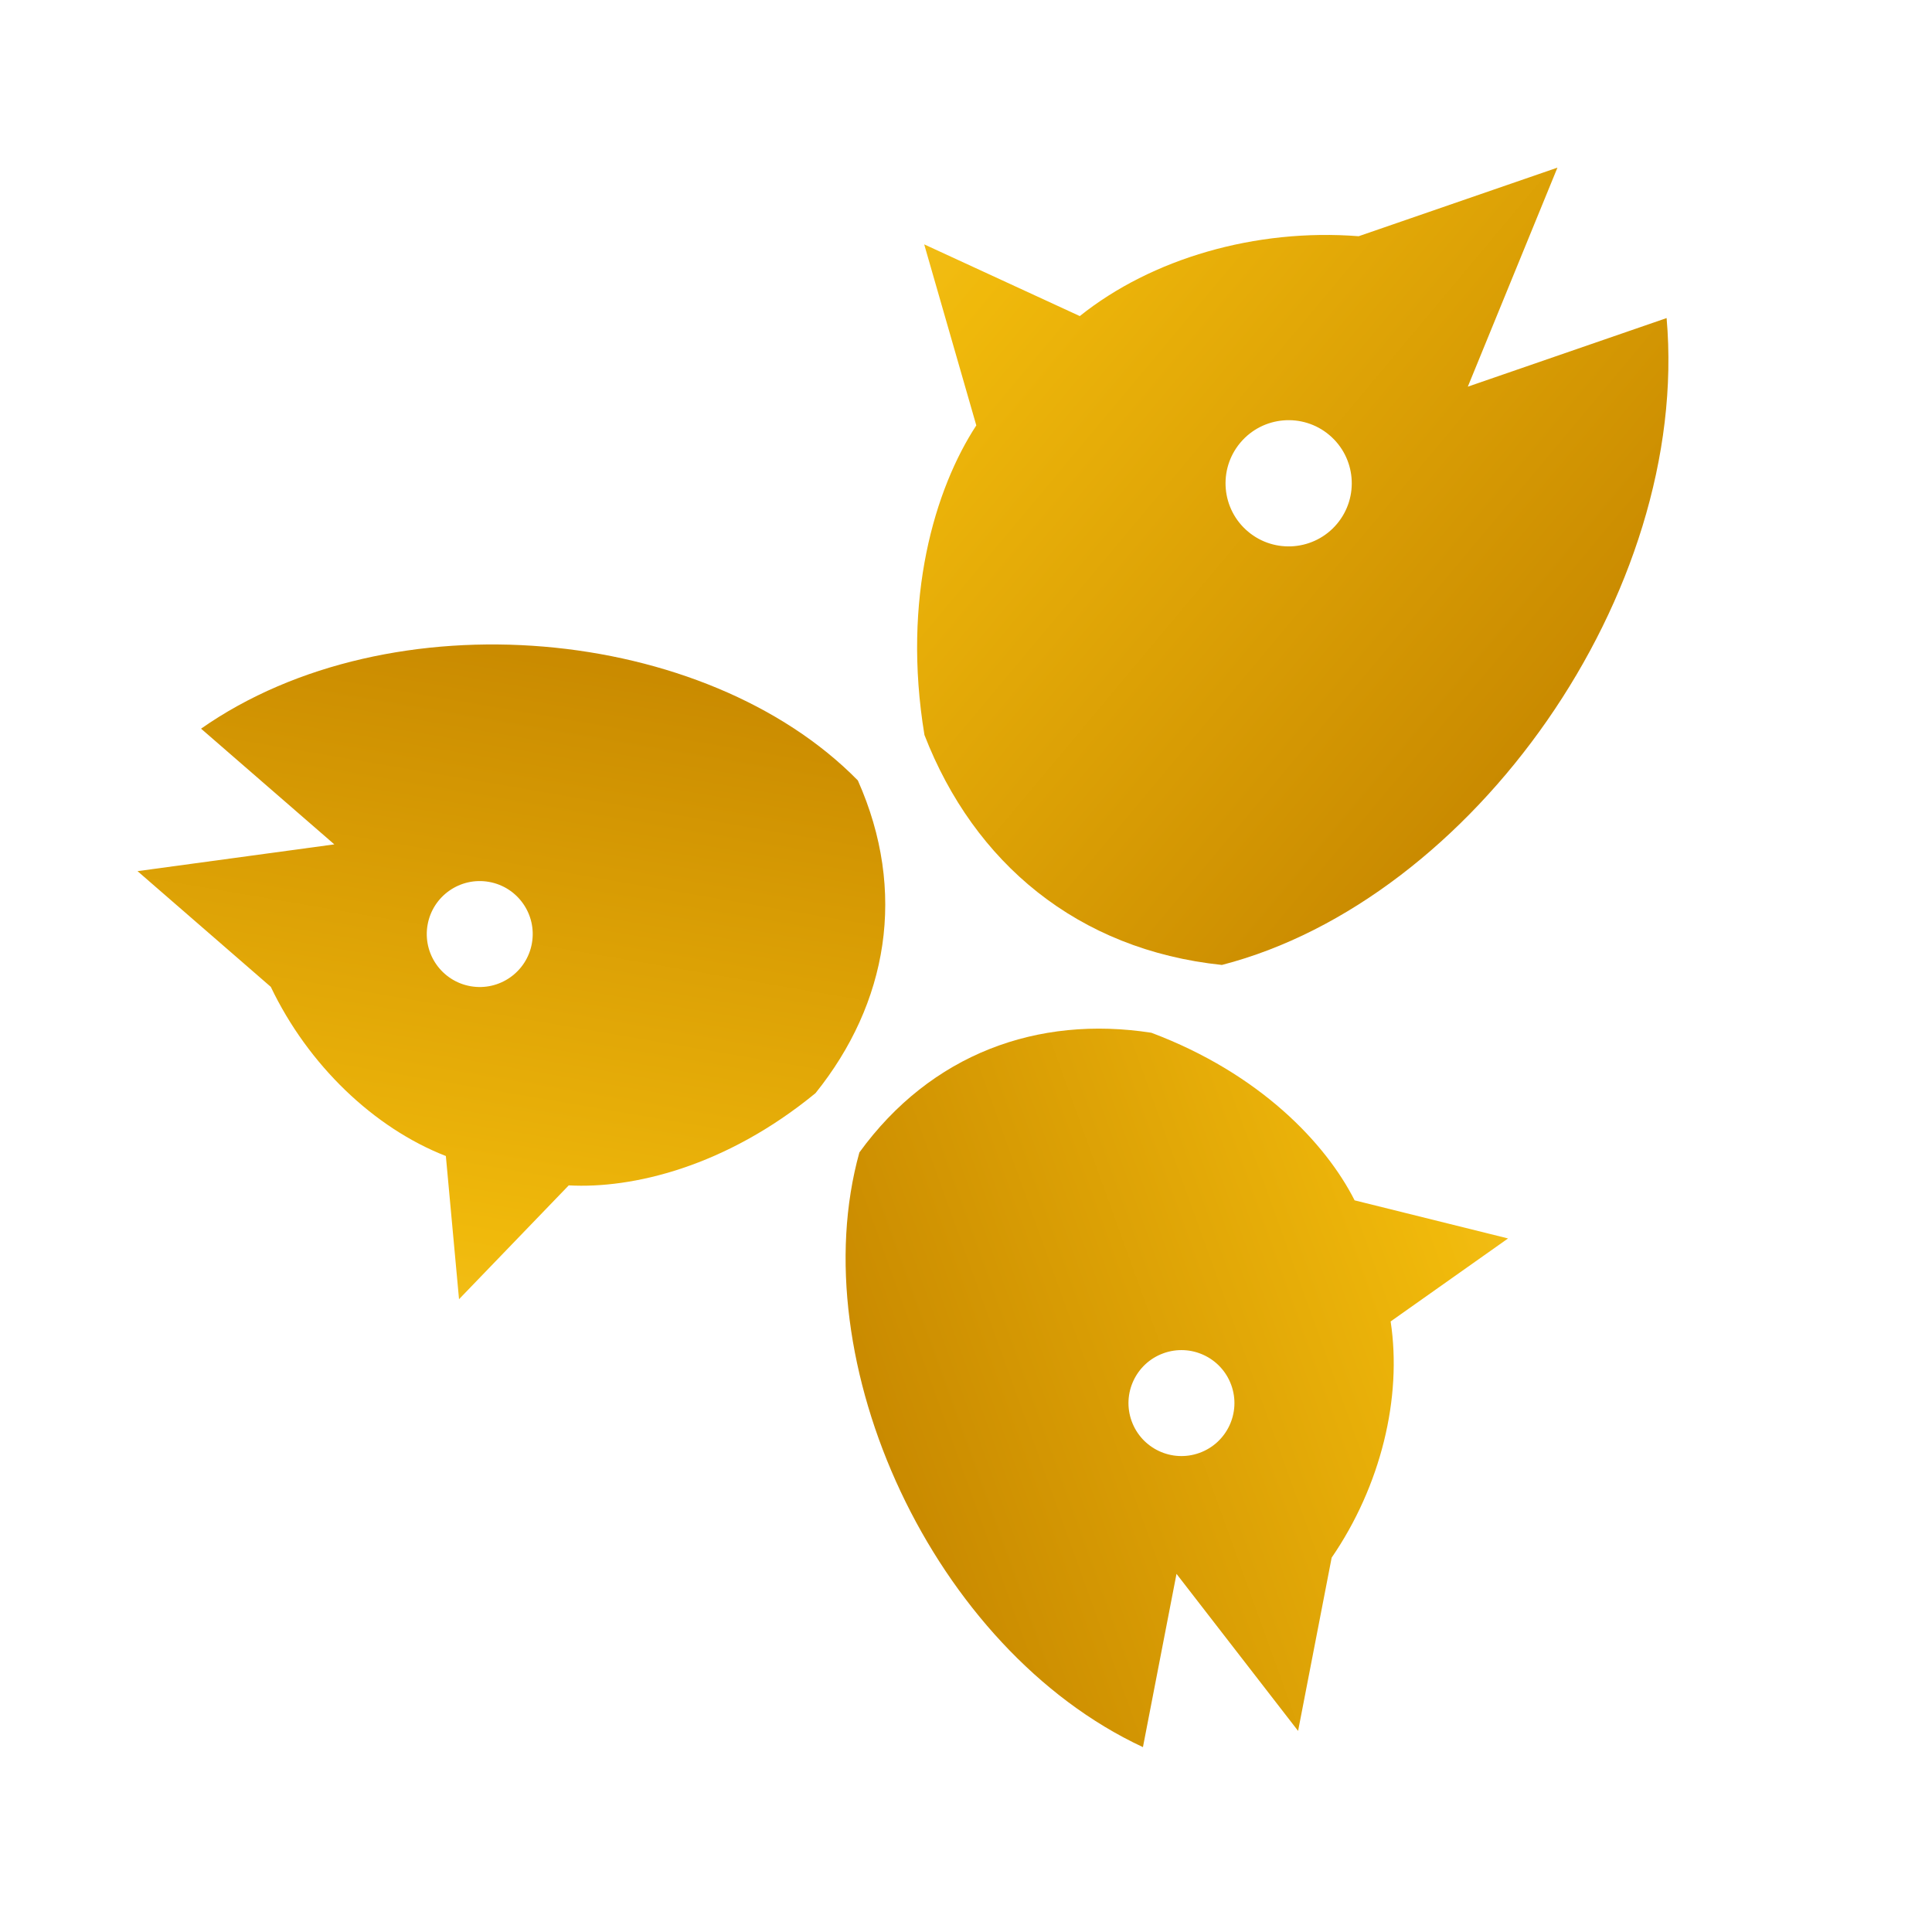
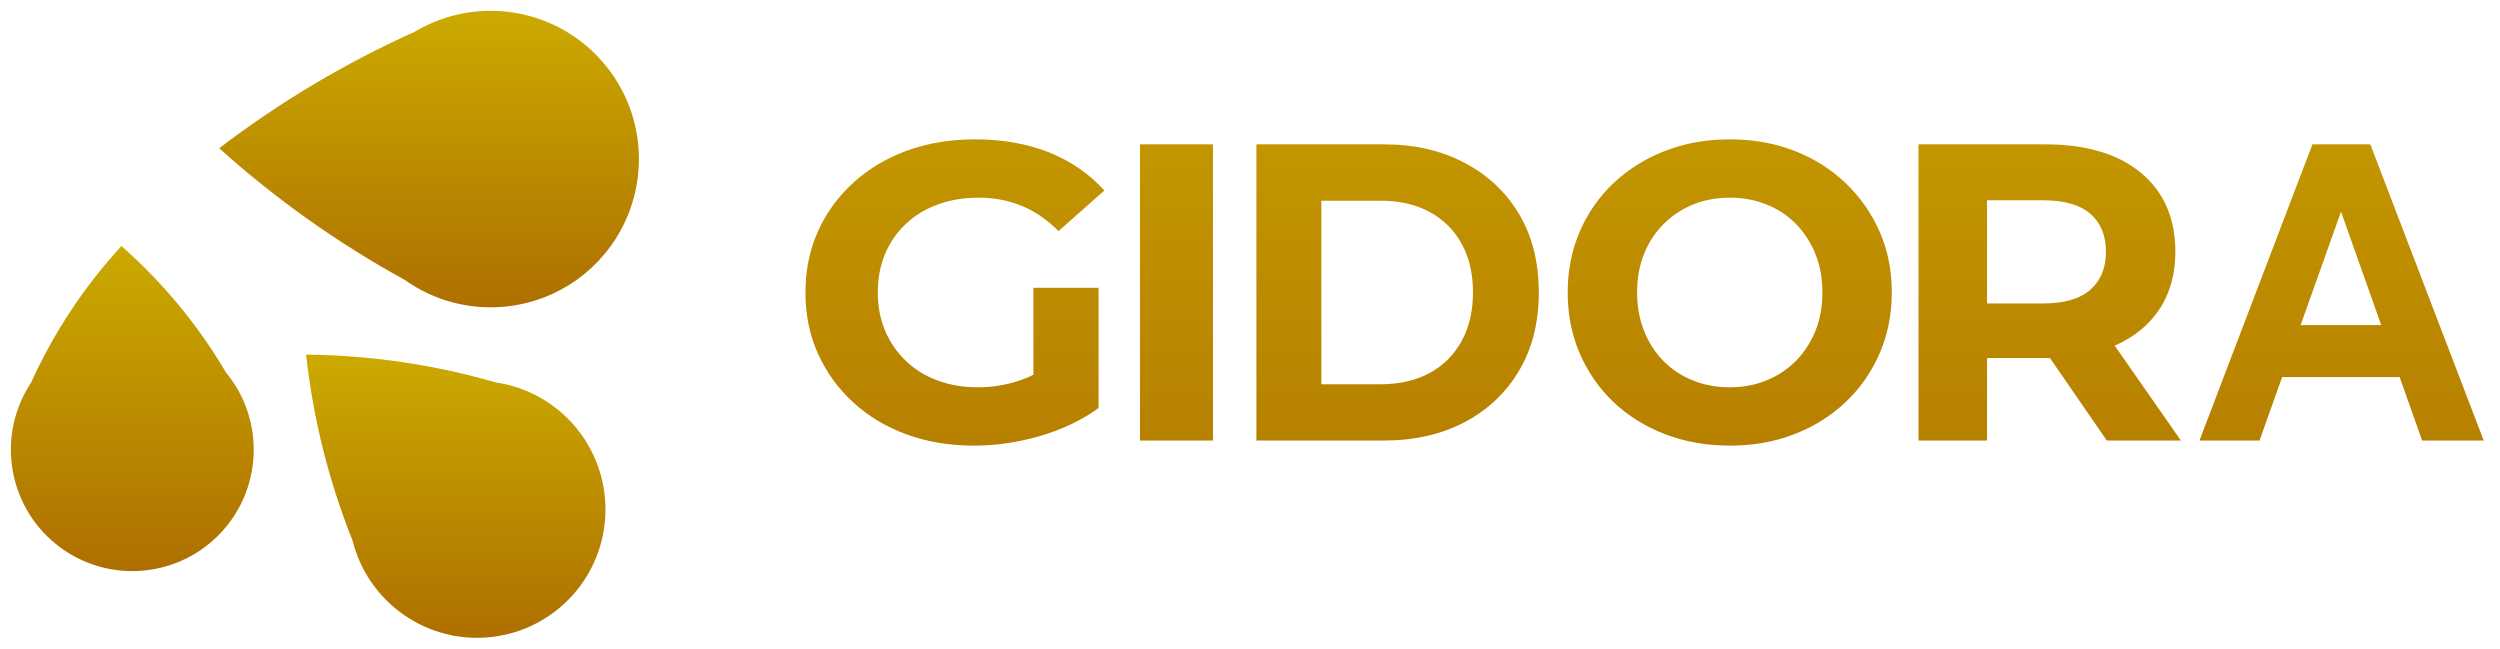
- <svg xmlns="http://www.w3.org/2000/svg" viewBox="-36 -36 72 72">
+ <svg xmlns="http://www.w3.org/2000/svg" viewBox="7.32 6.85 230.18 59.72" role="img" aria-label="GIDORA">
  <defs>
-     <linearGradient id="gdr-g" x1="0" y1="-1" x2="0" y2="1" gradientUnits="objectBoundingBox">
-       <stop offset="0" stop-color="#FFE27A" />
-       <stop offset=".55" stop-color="#F0B90B" />
-       <stop offset="1" stop-color="#C98A00" />
+     <linearGradient id="gdr-drop" x1="0" y1="0" x2="0" y2="1">
+       <stop offset="0" stop-color="#CBAA00" />
+       <stop offset=".55" stop-color="#BB8A00" />
+       <stop offset="1" stop-color="#AE6F00" />
    </linearGradient>
-     <path id="gdr-head" fill-rule="evenodd" d="M5,-6 C8,-9.5 11.5,-11 14,-11.3 L17.5,-16.5 L19,-11 C22,-10.4 25,-8.4 27,-5.6 L33,-2 L25.5,0.4 L31.5,4 C25,10.5 12.5,11.5 5.5,6.5 C2.8,2.5 2.8,-2 5,-6 Z M19.2,-4.2 a2.1,2.1 0 1,0 0.01,0 Z" />
+     <linearGradient id="gdr-word" x1="0" y1="0" x2="0" y2="1">
+       <stop offset="0" stop-color="#C29600" />
+       <stop offset="1" stop-color="#B78000" />
+     </linearGradient>
  </defs>
-   <g fill="url(#gdr-g)">
-     <use href="#gdr-head" transform="rotate(-50) scale(1.12)" />
-     <use href="#gdr-head" transform="rotate(70) scale(.94)" />
-     <use href="#gdr-head" transform="rotate(190) scale(.94)" />
-   </g>
+   <path fill="url(#gdr-drop)" d="M27.5 20.5Q35.35 27.55 44.6 32.63A13.65 13.65 0 1 0 45.51 9.77Q35.89 14.1 27.5 20.5Z" />
+   <path fill="url(#gdr-drop)" d="M18.5 29.5Q13.34 35.13 10.18 42.08A11.18 11.18 0 1 0 28.11 41.12Q24.23 34.55 18.5 29.5Z" />
+   <path fill="url(#gdr-drop)" d="M35.5 39.5Q36.48 48.35 39.78 56.62A11.82 11.82 0 1 0 52.96 42.06Q44.4 39.59 35.5 39.5Z" />
+   <path fill="url(#gdr-word)" d="M96.99 47.88L96.99 47.88Q93.62 47.88 90.80 46.85Q87.98 45.82 85.89 43.91Q83.80 42.00 82.64 39.43Q81.48 36.86 81.48 33.78L81.48 33.78Q81.48 30.70 82.64 28.13Q83.80 25.56 85.91 23.65Q88.02 21.74 90.86 20.71Q93.70 19.68 97.11 19.68L97.11 19.68Q100.88 19.68 103.91 20.88Q106.93 22.09 109 24.39L109 24.39L104.78 28.13Q103.24 26.57 101.41 25.81Q99.58 25.05 97.43 25.05L97.43 25.05Q95.36 25.05 93.66 25.68Q91.95 26.30 90.72 27.47Q89.48 28.64 88.81 30.23Q88.14 31.83 88.14 33.78L88.14 33.78Q88.14 35.69 88.81 37.29Q89.48 38.88 90.72 40.07Q91.95 41.26 93.64 41.88Q95.32 42.51 97.35 42.51L97.35 42.51Q99.30 42.51 101.15 41.90Q102.99 41.30 104.74 39.86L104.74 39.86L108.47 44.42Q106.16 46.09 103.09 46.99Q100.03 47.88 96.99 47.88ZM108.47 33.35L108.47 44.42L102.47 43.60L102.47 33.35L108.47 33.35ZM119 47.41L112.28 47.41L112.28 20.14L119 20.14L119 47.41ZM134.74 47.41L123 47.41L123 20.14L134.74 20.14Q138.95 20.14 142.17 21.84Q145.38 23.53 147.19 26.57Q149 29.61 149 33.78L149 33.78Q149 37.91 147.19 40.97Q145.38 44.03 142.17 45.72Q138.95 47.41 134.74 47.41L134.74 47.41ZM128.98 25.33L128.98 42.23L134.45 42.23Q137.03 42.23 138.94 41.20Q140.84 40.17 141.89 38.26Q142.94 36.35 142.94 33.78L142.94 33.78Q142.94 31.17 141.89 29.28Q140.84 27.39 138.94 26.36Q137.03 25.33 134.45 25.33L134.45 25.33L128.98 25.33ZM166.62 47.88L166.62 47.88Q163.38 47.88 160.64 46.83Q157.89 45.78 155.88 43.87Q153.88 41.96 152.77 39.39Q151.66 36.82 151.66 33.78L151.66 33.78Q151.66 30.74 152.77 28.17Q153.88 25.60 155.90 23.69Q157.93 21.78 160.66 20.73Q163.38 19.68 166.58 19.68L166.58 19.68Q169.81 19.68 172.52 20.73Q175.23 21.78 177.23 23.69Q179.24 25.60 180.37 28.15Q181.50 30.70 181.50 33.78L181.50 33.78Q181.50 36.82 180.37 39.41Q179.24 42.00 177.23 43.89Q175.23 45.78 172.52 46.83Q169.81 47.88 166.62 47.88ZM166.58 42.51L166.58 42.51Q168.41 42.51 169.95 41.88Q171.49 41.26 172.66 40.09Q173.82 38.92 174.47 37.32Q175.11 35.73 175.11 33.78L175.11 33.78Q175.11 31.83 174.47 30.23Q173.82 28.64 172.68 27.47Q171.53 26.30 169.97 25.68Q168.41 25.05 166.58 25.05L166.58 25.05Q164.75 25.05 163.21 25.68Q161.67 26.30 160.50 27.47Q159.33 28.64 158.69 30.23Q158.05 31.83 158.05 33.78L158.05 33.78Q158.05 35.69 158.69 37.31Q159.33 38.92 160.48 40.09Q161.63 41.26 163.19 41.88Q164.75 42.51 166.58 42.51ZM190.27 47.41L183.96 47.41L183.96 20.14L195.61 20.14Q201.30 20.14 204.45 22.77Q207.61 25.40 207.61 30.04L207.61 30.04Q207.61 33.08 206.17 35.28Q204.73 37.48 202.08 38.65Q199.43 39.82 195.77 39.82L195.77 39.82L187.47 39.82L190.27 37.05L190.27 47.41ZM208.12 47.41L201.30 47.41L194.48 37.52L201.22 37.52L208.12 47.41ZM190.27 22.29L190.27 37.75L187.47 34.79L195.42 34.79Q198.34 34.79 199.78 33.53Q201.22 32.26 201.22 30.04L201.22 30.04Q201.22 27.78 199.78 26.53Q198.34 25.29 195.42 25.29L195.42 25.29L187.47 25.29L190.27 22.29ZM215.36 47.41L209.83 47.41L220.23 20.14L225.56 20.14L236 47.41L230.33 47.41L221.80 23.34L223.93 23.34L215.36 47.41ZM229.93 41.57L215.03 41.57L216.46 36.78L228.46 36.78L229.93 41.57Z" />
</svg>
